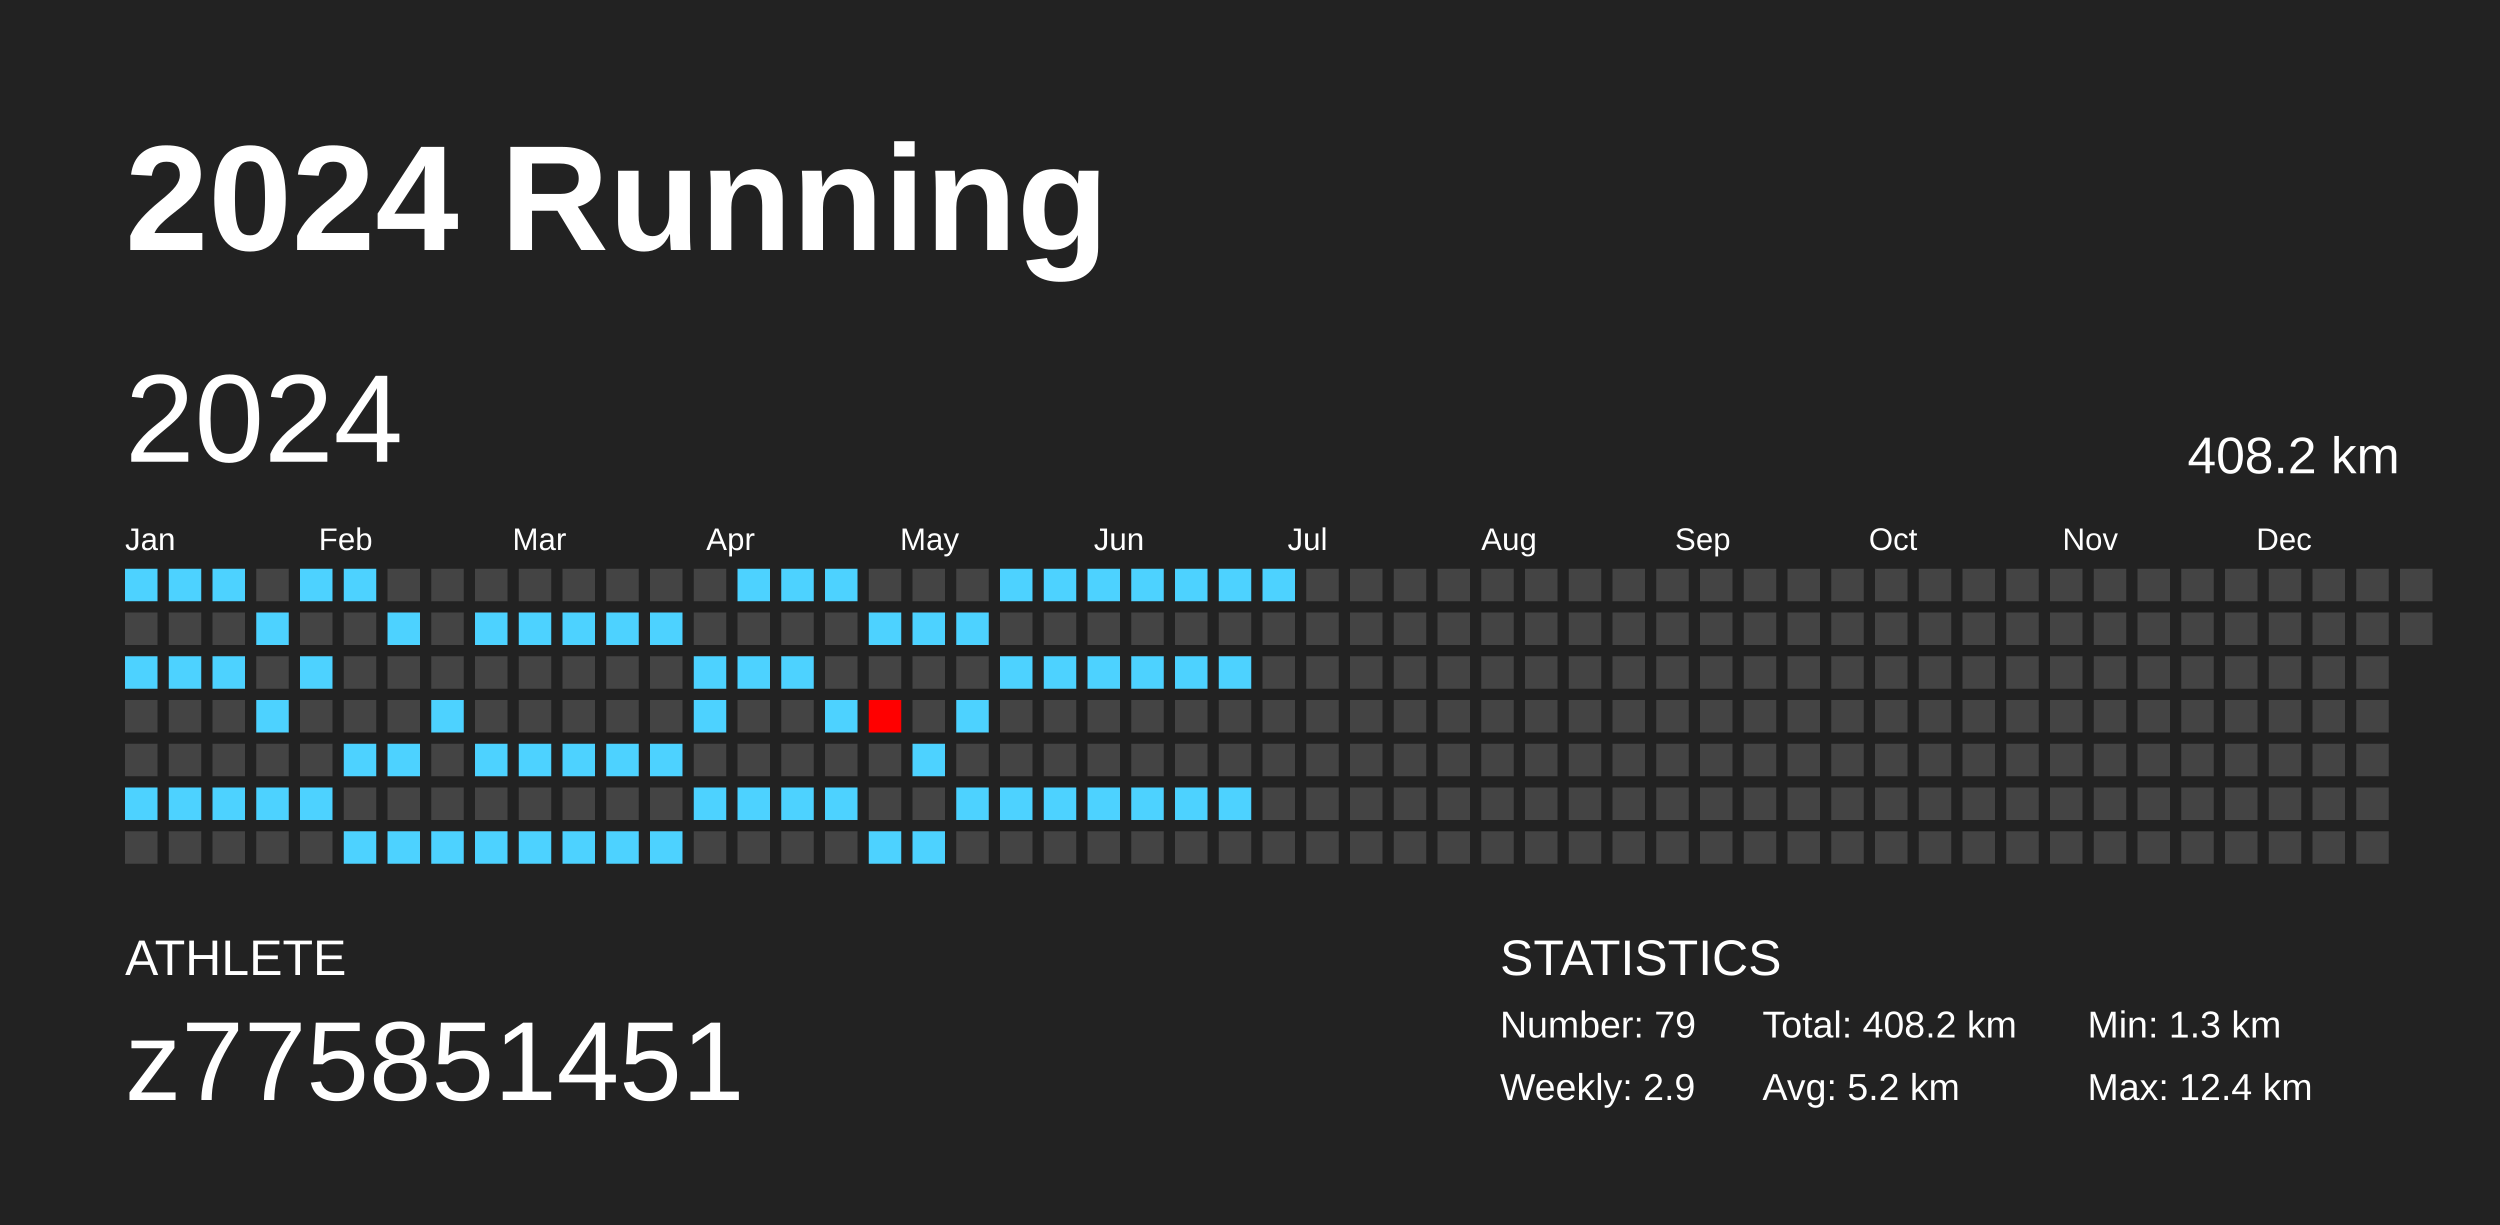
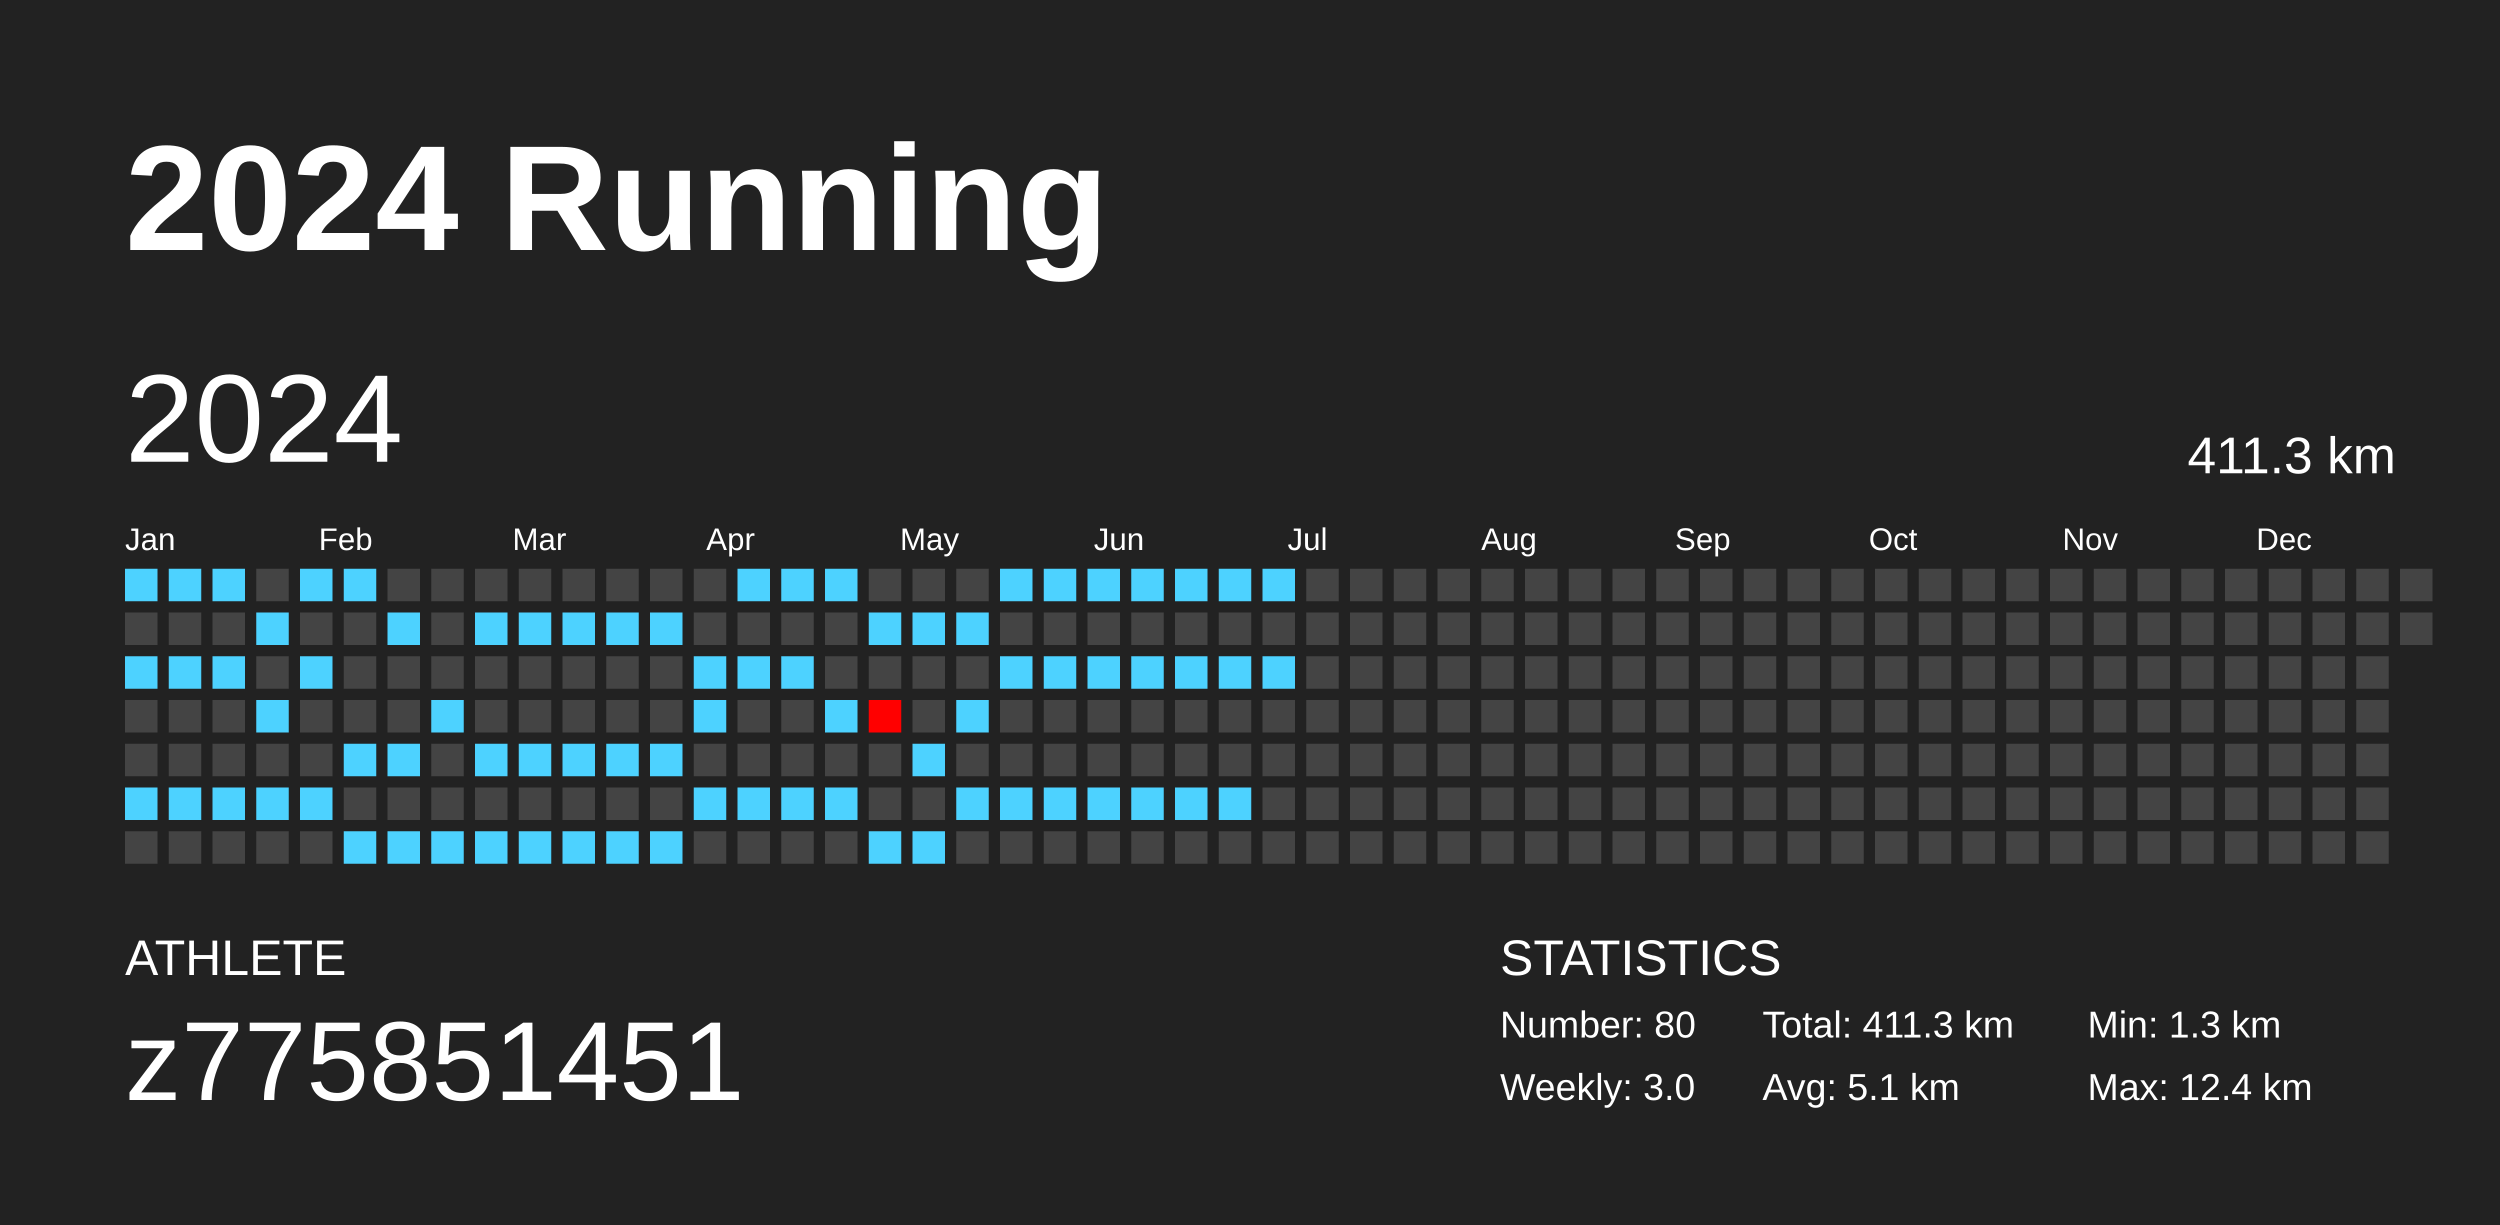
<svg xmlns="http://www.w3.org/2000/svg" baseProfile="full" height="98mm" version="1.1" viewBox="0,0,200,98" width="200mm">
  <defs />
  <rect fill="#222222" height="98" width="200" x="0" y="0" />
  <text fill="#FFFFFF" style="font-size:12px; font-family:Arial; font-weight:bold;" x="10" y="20">2024 Running</text>
  <text fill="#FFFFFF" style="font-size:4px; font-family:Arial" x="10" y="78">ATHLETE</text>
  <text fill="#FFFFFF" style="font-size:9px; font-family:Arial" x="10" y="88">z775851451</text>
  <text fill="#FFFFFF" style="font-size:4px; font-family:Arial" x="120" y="78">STATISTICS</text>
-   <text fill="#FFFFFF" style="font-size:3px; font-family:Arial" x="120" y="83">Number: 79</text>
-   <text fill="#FFFFFF" style="font-size:3px; font-family:Arial" x="120" y="88">Weekly: 2.9</text>
-   <text fill="#FFFFFF" style="font-size:3px; font-family:Arial" x="141" y="83">Total: 408.2 km</text>
-   <text fill="#FFFFFF" style="font-size:3px; font-family:Arial" x="141" y="88">Avg: 5.2 km</text>
+   <text fill="#FFFFFF" style="font-size:3px; font-family:Arial" x="120" y="83">Number: 80</text>
+   <text fill="#FFFFFF" style="font-size:3px; font-family:Arial" x="120" y="88">Weekly: 3.0</text>
+   <text fill="#FFFFFF" style="font-size:3px; font-family:Arial" x="141" y="83">Total: 411.3 km</text>
+   <text fill="#FFFFFF" style="font-size:3px; font-family:Arial" x="141" y="88">Avg: 5.1 km</text>
  <text fill="#FFFFFF" style="font-size:3px; font-family:Arial" x="167" y="83">Min: 1.3 km</text>
  <text fill="#FFFFFF" style="font-size:3px; font-family:Arial" x="167" y="88">Max: 12.4 km</text>
  <text dominant-baseline="hanging" fill="#FFFFFF" style="font-size:10.0px; font-family:Arial;" x="10" y="30">2024</text>
-   <text dominant-baseline="hanging" fill="#FFFFFF" style="font-size:4.125px; font-family:Arial;" x="175" y="35">408.2 km</text>
+   <text dominant-baseline="hanging" fill="#FFFFFF" style="font-size:4.125px; font-family:Arial;" x="175" y="35">411.3 km</text>
  <text fill="#FFFFFF" style="font-size:2.5px; font-family:Arial" x="10.0" y="44">Jan</text>
  <text fill="#FFFFFF" style="font-size:2.5px; font-family:Arial" x="25.5" y="44">Feb</text>
  <text fill="#FFFFFF" style="font-size:2.5px; font-family:Arial" x="41.0" y="44">Mar</text>
  <text fill="#FFFFFF" style="font-size:2.5px; font-family:Arial" x="56.5" y="44">Apr</text>
  <text fill="#FFFFFF" style="font-size:2.5px; font-family:Arial" x="72.0" y="44">May</text>
  <text fill="#FFFFFF" style="font-size:2.5px; font-family:Arial" x="87.5" y="44">Jun</text>
  <text fill="#FFFFFF" style="font-size:2.5px; font-family:Arial" x="103.0" y="44">Jul</text>
  <text fill="#FFFFFF" style="font-size:2.5px; font-family:Arial" x="118.5" y="44">Aug</text>
  <text fill="#FFFFFF" style="font-size:2.5px; font-family:Arial" x="134.0" y="44">Sep</text>
  <text fill="#FFFFFF" style="font-size:2.5px; font-family:Arial" x="149.5" y="44">Oct</text>
  <text fill="#FFFFFF" style="font-size:2.5px; font-family:Arial" x="165.0" y="44">Nov</text>
  <text fill="#FFFFFF" style="font-size:2.5px; font-family:Arial" x="180.5" y="44">Dec</text>
  <rect fill="#4dd2ff" height="2.6" width="2.6" x="10.0" y="45.5" />
  <rect fill="#444444" height="2.6" width="2.6" x="10.0" y="49.0" />
  <rect fill="#4dd2ff" height="2.6" width="2.6" x="10.0" y="52.5" />
  <rect fill="#444444" height="2.6" width="2.6" x="10.0" y="56.0" />
  <rect fill="#444444" height="2.6" width="2.6" x="10.0" y="59.5" />
  <rect fill="#4dd2ff" height="2.6" width="2.6" x="10.0" y="63.0" />
  <rect fill="#444444" height="2.6" width="2.6" x="10.0" y="66.5" />
  <rect fill="#4dd2ff" height="2.6" width="2.6" x="13.5" y="45.5" />
  <rect fill="#444444" height="2.6" width="2.6" x="13.5" y="49.0" />
  <rect fill="#4dd2ff" height="2.6" width="2.6" x="13.5" y="52.5" />
  <rect fill="#444444" height="2.6" width="2.6" x="13.5" y="56.0" />
  <rect fill="#444444" height="2.6" width="2.6" x="13.5" y="59.5" />
  <rect fill="#4dd2ff" height="2.6" width="2.6" x="13.5" y="63.0" />
  <rect fill="#444444" height="2.6" width="2.6" x="13.5" y="66.5" />
  <rect fill="#4dd2ff" height="2.6" width="2.6" x="17.0" y="45.5" />
  <rect fill="#444444" height="2.6" width="2.6" x="17.0" y="49.0" />
  <rect fill="#4dd2ff" height="2.6" width="2.6" x="17.0" y="52.5" />
  <rect fill="#444444" height="2.6" width="2.6" x="17.0" y="56.0" />
  <rect fill="#444444" height="2.6" width="2.6" x="17.0" y="59.5" />
  <rect fill="#4dd2ff" height="2.6" width="2.6" x="17.0" y="63.0" />
  <rect fill="#444444" height="2.6" width="2.6" x="17.0" y="66.5" />
  <rect fill="#444444" height="2.6" width="2.6" x="20.5" y="45.5" />
  <rect fill="#4dd2ff" height="2.6" width="2.6" x="20.5" y="49.0" />
  <rect fill="#444444" height="2.6" width="2.6" x="20.5" y="52.5" />
  <rect fill="#4dd2ff" height="2.6" width="2.6" x="20.5" y="56.0" />
  <rect fill="#444444" height="2.6" width="2.6" x="20.5" y="59.5" />
  <rect fill="#4dd2ff" height="2.6" width="2.6" x="20.5" y="63.0" />
  <rect fill="#444444" height="2.6" width="2.6" x="20.5" y="66.5" />
  <rect fill="#4dd2ff" height="2.6" width="2.6" x="24.0" y="45.5" />
  <rect fill="#444444" height="2.6" width="2.6" x="24.0" y="49.0" />
  <rect fill="#4dd2ff" height="2.6" width="2.6" x="24.0" y="52.5" />
  <rect fill="#444444" height="2.6" width="2.6" x="24.0" y="56.0" />
  <rect fill="#444444" height="2.6" width="2.6" x="24.0" y="59.5" />
  <rect fill="#4dd2ff" height="2.6" width="2.6" x="24.0" y="63.0" />
  <rect fill="#444444" height="2.6" width="2.6" x="24.0" y="66.5" />
  <rect fill="#4dd2ff" height="2.6" width="2.6" x="27.5" y="45.5" />
  <rect fill="#444444" height="2.6" width="2.6" x="27.5" y="49.0" />
  <rect fill="#444444" height="2.6" width="2.6" x="27.5" y="52.5" />
  <rect fill="#444444" height="2.6" width="2.6" x="27.5" y="56.0" />
  <rect fill="#4dd2ff" height="2.6" width="2.6" x="27.5" y="59.5" />
  <rect fill="#444444" height="2.6" width="2.6" x="27.5" y="63.0" />
  <rect fill="#4dd2ff" height="2.6" width="2.6" x="27.5" y="66.5" />
  <rect fill="#444444" height="2.6" width="2.6" x="31.0" y="45.5" />
  <rect fill="#4dd2ff" height="2.6" width="2.6" x="31.0" y="49.0" />
  <rect fill="#444444" height="2.6" width="2.6" x="31.0" y="52.5" />
  <rect fill="#444444" height="2.6" width="2.6" x="31.0" y="56.0" />
  <rect fill="#4dd2ff" height="2.6" width="2.6" x="31.0" y="59.5" />
  <rect fill="#444444" height="2.6" width="2.6" x="31.0" y="63.0" />
  <rect fill="#4dd2ff" height="2.6" width="2.6" x="31.0" y="66.5" />
  <rect fill="#444444" height="2.6" width="2.6" x="34.5" y="45.5" />
  <rect fill="#444444" height="2.6" width="2.6" x="34.5" y="49.0" />
  <rect fill="#444444" height="2.6" width="2.6" x="34.5" y="52.5" />
  <rect fill="#4dd2ff" height="2.6" width="2.6" x="34.5" y="56.0" />
  <rect fill="#444444" height="2.6" width="2.6" x="34.5" y="59.5" />
  <rect fill="#444444" height="2.6" width="2.6" x="34.5" y="63.0" />
  <rect fill="#4dd2ff" height="2.6" width="2.6" x="34.5" y="66.5" />
  <rect fill="#444444" height="2.6" width="2.6" x="38.0" y="45.5" />
  <rect fill="#4dd2ff" height="2.6" width="2.6" x="38.0" y="49.0" />
  <rect fill="#444444" height="2.6" width="2.6" x="38.0" y="52.5" />
  <rect fill="#444444" height="2.6" width="2.6" x="38.0" y="56.0" />
  <rect fill="#4dd2ff" height="2.6" width="2.6" x="38.0" y="59.5" />
  <rect fill="#444444" height="2.6" width="2.6" x="38.0" y="63.0" />
  <rect fill="#4dd2ff" height="2.6" width="2.6" x="38.0" y="66.5" />
  <rect fill="#444444" height="2.6" width="2.6" x="41.5" y="45.5" />
  <rect fill="#4dd2ff" height="2.6" width="2.6" x="41.5" y="49.0" />
  <rect fill="#444444" height="2.6" width="2.6" x="41.5" y="52.5" />
  <rect fill="#444444" height="2.6" width="2.6" x="41.5" y="56.0" />
  <rect fill="#4dd2ff" height="2.6" width="2.6" x="41.5" y="59.5" />
  <rect fill="#444444" height="2.6" width="2.6" x="41.5" y="63.0" />
  <rect fill="#4dd2ff" height="2.6" width="2.6" x="41.5" y="66.5" />
  <rect fill="#444444" height="2.6" width="2.6" x="45.0" y="45.5" />
  <rect fill="#4dd2ff" height="2.6" width="2.6" x="45.0" y="49.0" />
  <rect fill="#444444" height="2.6" width="2.6" x="45.0" y="52.5" />
  <rect fill="#444444" height="2.6" width="2.6" x="45.0" y="56.0" />
  <rect fill="#4dd2ff" height="2.6" width="2.6" x="45.0" y="59.5" />
  <rect fill="#444444" height="2.6" width="2.6" x="45.0" y="63.0" />
  <rect fill="#4dd2ff" height="2.6" width="2.6" x="45.0" y="66.5" />
  <rect fill="#444444" height="2.6" width="2.6" x="48.5" y="45.5" />
  <rect fill="#4dd2ff" height="2.6" width="2.6" x="48.5" y="49.0" />
  <rect fill="#444444" height="2.6" width="2.6" x="48.5" y="52.5" />
  <rect fill="#444444" height="2.6" width="2.6" x="48.5" y="56.0" />
  <rect fill="#4dd2ff" height="2.6" width="2.6" x="48.5" y="59.5" />
  <rect fill="#444444" height="2.6" width="2.6" x="48.5" y="63.0" />
  <rect fill="#4dd2ff" height="2.6" width="2.6" x="48.5" y="66.5" />
  <rect fill="#444444" height="2.6" width="2.6" x="52.0" y="45.5" />
  <rect fill="#4dd2ff" height="2.6" width="2.6" x="52.0" y="49.0" />
  <rect fill="#444444" height="2.6" width="2.6" x="52.0" y="52.5" />
  <rect fill="#444444" height="2.6" width="2.6" x="52.0" y="56.0" />
  <rect fill="#4dd2ff" height="2.6" width="2.6" x="52.0" y="59.5" />
  <rect fill="#444444" height="2.6" width="2.6" x="52.0" y="63.0" />
  <rect fill="#4dd2ff" height="2.6" width="2.6" x="52.0" y="66.5" />
  <rect fill="#444444" height="2.6" width="2.6" x="55.5" y="45.5" />
  <rect fill="#444444" height="2.6" width="2.6" x="55.5" y="49.0" />
  <rect fill="#4dd2ff" height="2.6" width="2.6" x="55.5" y="52.5" />
  <rect fill="#4dd2ff" height="2.6" width="2.6" x="55.5" y="56.0" />
  <rect fill="#444444" height="2.6" width="2.6" x="55.5" y="59.5" />
  <rect fill="#4dd2ff" height="2.6" width="2.6" x="55.5" y="63.0" />
  <rect fill="#444444" height="2.6" width="2.6" x="55.5" y="66.5" />
  <rect fill="#4dd2ff" height="2.6" width="2.6" x="59.0" y="45.5" />
  <rect fill="#444444" height="2.6" width="2.6" x="59.0" y="49.0" />
  <rect fill="#4dd2ff" height="2.6" width="2.6" x="59.0" y="52.5" />
  <rect fill="#444444" height="2.6" width="2.6" x="59.0" y="56.0" />
  <rect fill="#444444" height="2.6" width="2.6" x="59.0" y="59.5" />
  <rect fill="#4dd2ff" height="2.6" width="2.6" x="59.0" y="63.0" />
  <rect fill="#444444" height="2.6" width="2.6" x="59.0" y="66.5" />
  <rect fill="#4dd2ff" height="2.6" width="2.6" x="62.5" y="45.5" />
  <rect fill="#444444" height="2.6" width="2.6" x="62.5" y="49.0" />
  <rect fill="#4dd2ff" height="2.6" width="2.6" x="62.5" y="52.5" />
  <rect fill="#444444" height="2.6" width="2.6" x="62.5" y="56.0" />
  <rect fill="#444444" height="2.6" width="2.6" x="62.5" y="59.5" />
  <rect fill="#4dd2ff" height="2.6" width="2.6" x="62.5" y="63.0" />
  <rect fill="#444444" height="2.6" width="2.6" x="62.5" y="66.5" />
  <rect fill="#4dd2ff" height="2.6" width="2.6" x="66.0" y="45.5" />
  <rect fill="#444444" height="2.6" width="2.6" x="66.0" y="49.0" />
  <rect fill="#444444" height="2.6" width="2.6" x="66.0" y="52.5" />
  <rect fill="#4dd2ff" height="2.6" width="2.6" x="66.0" y="56.0" />
  <rect fill="#444444" height="2.6" width="2.6" x="66.0" y="59.5" />
  <rect fill="#4dd2ff" height="2.6" width="2.6" x="66.0" y="63.0" />
  <rect fill="#444444" height="2.6" width="2.6" x="66.0" y="66.5" />
  <rect fill="#444444" height="2.6" width="2.6" x="69.5" y="45.5" />
  <rect fill="#4dd2ff" height="2.6" width="2.6" x="69.5" y="49.0" />
  <rect fill="#444444" height="2.6" width="2.6" x="69.5" y="52.5" />
  <rect fill="#ff0000" height="2.6" width="2.6" x="69.5" y="56.0" />
  <rect fill="#444444" height="2.6" width="2.6" x="69.5" y="59.5" />
  <rect fill="#444444" height="2.6" width="2.6" x="69.5" y="63.0" />
  <rect fill="#4dd2ff" height="2.6" width="2.6" x="69.5" y="66.5" />
  <rect fill="#444444" height="2.6" width="2.6" x="73.0" y="45.5" />
  <rect fill="#4dd2ff" height="2.6" width="2.6" x="73.0" y="49.0" />
  <rect fill="#444444" height="2.6" width="2.6" x="73.0" y="52.5" />
  <rect fill="#444444" height="2.6" width="2.6" x="73.0" y="56.0" />
  <rect fill="#4dd2ff" height="2.6" width="2.6" x="73.0" y="59.5" />
  <rect fill="#444444" height="2.6" width="2.6" x="73.0" y="63.0" />
  <rect fill="#4dd2ff" height="2.6" width="2.6" x="73.0" y="66.5" />
  <rect fill="#444444" height="2.6" width="2.6" x="76.5" y="45.5" />
  <rect fill="#4dd2ff" height="2.6" width="2.6" x="76.5" y="49.0" />
  <rect fill="#444444" height="2.6" width="2.6" x="76.5" y="52.5" />
  <rect fill="#4dd2ff" height="2.6" width="2.6" x="76.5" y="56.0" />
  <rect fill="#444444" height="2.6" width="2.6" x="76.5" y="59.5" />
  <rect fill="#4dd2ff" height="2.6" width="2.6" x="76.5" y="63.0" />
  <rect fill="#444444" height="2.6" width="2.6" x="76.5" y="66.5" />
  <rect fill="#4dd2ff" height="2.6" width="2.6" x="80.0" y="45.5" />
  <rect fill="#444444" height="2.6" width="2.6" x="80.0" y="49.0" />
  <rect fill="#4dd2ff" height="2.6" width="2.6" x="80.0" y="52.5" />
  <rect fill="#444444" height="2.6" width="2.6" x="80.0" y="56.0" />
  <rect fill="#444444" height="2.6" width="2.6" x="80.0" y="59.5" />
  <rect fill="#4dd2ff" height="2.6" width="2.6" x="80.0" y="63.0" />
  <rect fill="#444444" height="2.6" width="2.6" x="80.0" y="66.5" />
  <rect fill="#4dd2ff" height="2.6" width="2.6" x="83.5" y="45.5" />
  <rect fill="#444444" height="2.6" width="2.6" x="83.5" y="49.0" />
  <rect fill="#4dd2ff" height="2.6" width="2.6" x="83.5" y="52.5" />
  <rect fill="#444444" height="2.6" width="2.6" x="83.5" y="56.0" />
  <rect fill="#444444" height="2.6" width="2.6" x="83.5" y="59.5" />
  <rect fill="#4dd2ff" height="2.6" width="2.6" x="83.5" y="63.0" />
  <rect fill="#444444" height="2.6" width="2.6" x="83.5" y="66.5" />
  <rect fill="#4dd2ff" height="2.6" width="2.6" x="87.0" y="45.5" />
  <rect fill="#444444" height="2.6" width="2.6" x="87.0" y="49.0" />
  <rect fill="#4dd2ff" height="2.6" width="2.6" x="87.0" y="52.5" />
  <rect fill="#444444" height="2.6" width="2.6" x="87.0" y="56.0" />
  <rect fill="#444444" height="2.6" width="2.6" x="87.0" y="59.5" />
  <rect fill="#4dd2ff" height="2.6" width="2.6" x="87.0" y="63.0" />
  <rect fill="#444444" height="2.6" width="2.6" x="87.0" y="66.5" />
  <rect fill="#4dd2ff" height="2.6" width="2.6" x="90.5" y="45.5" />
  <rect fill="#444444" height="2.6" width="2.6" x="90.5" y="49.0" />
  <rect fill="#4dd2ff" height="2.6" width="2.6" x="90.5" y="52.5" />
  <rect fill="#444444" height="2.6" width="2.6" x="90.5" y="56.0" />
  <rect fill="#444444" height="2.6" width="2.6" x="90.5" y="59.5" />
  <rect fill="#4dd2ff" height="2.6" width="2.6" x="90.5" y="63.0" />
  <rect fill="#444444" height="2.6" width="2.6" x="90.5" y="66.5" />
  <rect fill="#4dd2ff" height="2.6" width="2.6" x="94.0" y="45.5" />
  <rect fill="#444444" height="2.6" width="2.6" x="94.0" y="49.0" />
  <rect fill="#4dd2ff" height="2.6" width="2.6" x="94.0" y="52.5" />
  <rect fill="#444444" height="2.6" width="2.6" x="94.0" y="56.0" />
  <rect fill="#444444" height="2.6" width="2.6" x="94.0" y="59.5" />
  <rect fill="#4dd2ff" height="2.6" width="2.6" x="94.0" y="63.0" />
  <rect fill="#444444" height="2.6" width="2.6" x="94.0" y="66.5" />
  <rect fill="#4dd2ff" height="2.6" width="2.6" x="97.5" y="45.5" />
  <rect fill="#444444" height="2.6" width="2.6" x="97.5" y="49.0" />
  <rect fill="#4dd2ff" height="2.6" width="2.6" x="97.5" y="52.5" />
  <rect fill="#444444" height="2.6" width="2.6" x="97.5" y="56.0" />
  <rect fill="#444444" height="2.6" width="2.6" x="97.5" y="59.5" />
  <rect fill="#4dd2ff" height="2.6" width="2.6" x="97.5" y="63.0" />
  <rect fill="#444444" height="2.6" width="2.6" x="97.5" y="66.5" />
  <rect fill="#4dd2ff" height="2.6" width="2.6" x="101.0" y="45.5" />
  <rect fill="#444444" height="2.6" width="2.6" x="101.0" y="49.0" />
-   <rect fill="#444444" height="2.6" width="2.6" x="101.0" y="52.5" />
+   <rect fill="#4dd2ff" height="2.6" width="2.6" x="101.0" y="52.5" />
  <rect fill="#444444" height="2.6" width="2.6" x="101.0" y="56.0" />
  <rect fill="#444444" height="2.6" width="2.6" x="101.0" y="59.5" />
  <rect fill="#444444" height="2.6" width="2.6" x="101.0" y="63.0" />
  <rect fill="#444444" height="2.6" width="2.6" x="101.0" y="66.5" />
  <rect fill="#444444" height="2.6" width="2.6" x="104.5" y="45.5" />
  <rect fill="#444444" height="2.6" width="2.6" x="104.5" y="49.0" />
  <rect fill="#444444" height="2.6" width="2.6" x="104.5" y="52.5" />
  <rect fill="#444444" height="2.6" width="2.6" x="104.5" y="56.0" />
  <rect fill="#444444" height="2.6" width="2.6" x="104.5" y="59.5" />
  <rect fill="#444444" height="2.6" width="2.6" x="104.5" y="63.0" />
  <rect fill="#444444" height="2.6" width="2.6" x="104.5" y="66.5" />
  <rect fill="#444444" height="2.6" width="2.6" x="108.0" y="45.5" />
  <rect fill="#444444" height="2.6" width="2.6" x="108.0" y="49.0" />
  <rect fill="#444444" height="2.6" width="2.6" x="108.0" y="52.5" />
  <rect fill="#444444" height="2.6" width="2.6" x="108.0" y="56.0" />
  <rect fill="#444444" height="2.6" width="2.6" x="108.0" y="59.5" />
  <rect fill="#444444" height="2.6" width="2.6" x="108.0" y="63.0" />
  <rect fill="#444444" height="2.6" width="2.6" x="108.0" y="66.5" />
  <rect fill="#444444" height="2.6" width="2.6" x="111.5" y="45.5" />
  <rect fill="#444444" height="2.6" width="2.6" x="111.5" y="49.0" />
  <rect fill="#444444" height="2.6" width="2.6" x="111.5" y="52.5" />
  <rect fill="#444444" height="2.6" width="2.6" x="111.5" y="56.0" />
  <rect fill="#444444" height="2.6" width="2.6" x="111.5" y="59.5" />
  <rect fill="#444444" height="2.6" width="2.6" x="111.5" y="63.0" />
  <rect fill="#444444" height="2.6" width="2.6" x="111.5" y="66.5" />
  <rect fill="#444444" height="2.6" width="2.6" x="115.0" y="45.5" />
  <rect fill="#444444" height="2.6" width="2.6" x="115.0" y="49.0" />
  <rect fill="#444444" height="2.6" width="2.6" x="115.0" y="52.5" />
  <rect fill="#444444" height="2.6" width="2.6" x="115.0" y="56.0" />
  <rect fill="#444444" height="2.6" width="2.6" x="115.0" y="59.5" />
  <rect fill="#444444" height="2.6" width="2.6" x="115.0" y="63.0" />
  <rect fill="#444444" height="2.6" width="2.6" x="115.0" y="66.5" />
  <rect fill="#444444" height="2.6" width="2.6" x="118.5" y="45.5" />
  <rect fill="#444444" height="2.6" width="2.6" x="118.5" y="49.0" />
  <rect fill="#444444" height="2.6" width="2.6" x="118.5" y="52.5" />
  <rect fill="#444444" height="2.6" width="2.6" x="118.5" y="56.0" />
  <rect fill="#444444" height="2.6" width="2.6" x="118.5" y="59.5" />
  <rect fill="#444444" height="2.6" width="2.6" x="118.5" y="63.0" />
  <rect fill="#444444" height="2.6" width="2.6" x="118.5" y="66.5" />
  <rect fill="#444444" height="2.6" width="2.6" x="122.0" y="45.5" />
  <rect fill="#444444" height="2.6" width="2.6" x="122.0" y="49.0" />
  <rect fill="#444444" height="2.6" width="2.6" x="122.0" y="52.5" />
  <rect fill="#444444" height="2.6" width="2.6" x="122.0" y="56.0" />
  <rect fill="#444444" height="2.6" width="2.6" x="122.0" y="59.5" />
  <rect fill="#444444" height="2.6" width="2.6" x="122.0" y="63.0" />
  <rect fill="#444444" height="2.6" width="2.6" x="122.0" y="66.5" />
  <rect fill="#444444" height="2.6" width="2.6" x="125.5" y="45.5" />
  <rect fill="#444444" height="2.6" width="2.6" x="125.5" y="49.0" />
  <rect fill="#444444" height="2.6" width="2.6" x="125.5" y="52.5" />
  <rect fill="#444444" height="2.6" width="2.6" x="125.5" y="56.0" />
  <rect fill="#444444" height="2.6" width="2.6" x="125.5" y="59.5" />
  <rect fill="#444444" height="2.6" width="2.6" x="125.5" y="63.0" />
  <rect fill="#444444" height="2.6" width="2.6" x="125.5" y="66.5" />
  <rect fill="#444444" height="2.6" width="2.6" x="129.0" y="45.5" />
  <rect fill="#444444" height="2.6" width="2.6" x="129.0" y="49.0" />
  <rect fill="#444444" height="2.6" width="2.6" x="129.0" y="52.5" />
  <rect fill="#444444" height="2.6" width="2.6" x="129.0" y="56.0" />
  <rect fill="#444444" height="2.6" width="2.6" x="129.0" y="59.5" />
  <rect fill="#444444" height="2.6" width="2.6" x="129.0" y="63.0" />
  <rect fill="#444444" height="2.6" width="2.6" x="129.0" y="66.5" />
  <rect fill="#444444" height="2.6" width="2.6" x="132.5" y="45.5" />
  <rect fill="#444444" height="2.6" width="2.6" x="132.5" y="49.0" />
  <rect fill="#444444" height="2.6" width="2.6" x="132.5" y="52.5" />
  <rect fill="#444444" height="2.6" width="2.6" x="132.5" y="56.0" />
  <rect fill="#444444" height="2.6" width="2.6" x="132.5" y="59.5" />
  <rect fill="#444444" height="2.6" width="2.6" x="132.5" y="63.0" />
  <rect fill="#444444" height="2.6" width="2.6" x="132.5" y="66.5" />
  <rect fill="#444444" height="2.6" width="2.6" x="136.0" y="45.5" />
  <rect fill="#444444" height="2.6" width="2.6" x="136.0" y="49.0" />
  <rect fill="#444444" height="2.6" width="2.6" x="136.0" y="52.5" />
  <rect fill="#444444" height="2.6" width="2.6" x="136.0" y="56.0" />
  <rect fill="#444444" height="2.6" width="2.6" x="136.0" y="59.5" />
  <rect fill="#444444" height="2.6" width="2.6" x="136.0" y="63.0" />
  <rect fill="#444444" height="2.6" width="2.6" x="136.0" y="66.5" />
  <rect fill="#444444" height="2.6" width="2.6" x="139.5" y="45.5" />
  <rect fill="#444444" height="2.6" width="2.6" x="139.5" y="49.0" />
  <rect fill="#444444" height="2.6" width="2.6" x="139.5" y="52.5" />
  <rect fill="#444444" height="2.6" width="2.6" x="139.5" y="56.0" />
  <rect fill="#444444" height="2.6" width="2.6" x="139.5" y="59.5" />
  <rect fill="#444444" height="2.6" width="2.6" x="139.5" y="63.0" />
  <rect fill="#444444" height="2.6" width="2.6" x="139.5" y="66.5" />
  <rect fill="#444444" height="2.6" width="2.6" x="143.0" y="45.5" />
  <rect fill="#444444" height="2.6" width="2.6" x="143.0" y="49.0" />
  <rect fill="#444444" height="2.6" width="2.6" x="143.0" y="52.5" />
  <rect fill="#444444" height="2.6" width="2.6" x="143.0" y="56.0" />
  <rect fill="#444444" height="2.6" width="2.6" x="143.0" y="59.5" />
  <rect fill="#444444" height="2.6" width="2.6" x="143.0" y="63.0" />
  <rect fill="#444444" height="2.6" width="2.6" x="143.0" y="66.5" />
  <rect fill="#444444" height="2.6" width="2.6" x="146.5" y="45.5" />
  <rect fill="#444444" height="2.6" width="2.6" x="146.5" y="49.0" />
  <rect fill="#444444" height="2.6" width="2.6" x="146.5" y="52.5" />
  <rect fill="#444444" height="2.6" width="2.6" x="146.5" y="56.0" />
  <rect fill="#444444" height="2.6" width="2.6" x="146.5" y="59.5" />
  <rect fill="#444444" height="2.6" width="2.6" x="146.5" y="63.0" />
  <rect fill="#444444" height="2.6" width="2.6" x="146.5" y="66.5" />
  <rect fill="#444444" height="2.6" width="2.6" x="150.0" y="45.5" />
  <rect fill="#444444" height="2.6" width="2.6" x="150.0" y="49.0" />
  <rect fill="#444444" height="2.6" width="2.6" x="150.0" y="52.5" />
  <rect fill="#444444" height="2.6" width="2.6" x="150.0" y="56.0" />
  <rect fill="#444444" height="2.6" width="2.6" x="150.0" y="59.5" />
  <rect fill="#444444" height="2.6" width="2.6" x="150.0" y="63.0" />
  <rect fill="#444444" height="2.6" width="2.6" x="150.0" y="66.5" />
  <rect fill="#444444" height="2.6" width="2.6" x="153.5" y="45.5" />
  <rect fill="#444444" height="2.6" width="2.6" x="153.5" y="49.0" />
  <rect fill="#444444" height="2.6" width="2.6" x="153.5" y="52.5" />
  <rect fill="#444444" height="2.6" width="2.6" x="153.5" y="56.0" />
  <rect fill="#444444" height="2.6" width="2.6" x="153.5" y="59.5" />
  <rect fill="#444444" height="2.6" width="2.6" x="153.5" y="63.0" />
  <rect fill="#444444" height="2.6" width="2.6" x="153.5" y="66.5" />
  <rect fill="#444444" height="2.6" width="2.6" x="157.0" y="45.5" />
  <rect fill="#444444" height="2.6" width="2.6" x="157.0" y="49.0" />
  <rect fill="#444444" height="2.6" width="2.6" x="157.0" y="52.5" />
  <rect fill="#444444" height="2.6" width="2.6" x="157.0" y="56.0" />
  <rect fill="#444444" height="2.6" width="2.6" x="157.0" y="59.5" />
  <rect fill="#444444" height="2.6" width="2.6" x="157.0" y="63.0" />
  <rect fill="#444444" height="2.6" width="2.6" x="157.0" y="66.5" />
  <rect fill="#444444" height="2.6" width="2.6" x="160.5" y="45.5" />
  <rect fill="#444444" height="2.6" width="2.6" x="160.5" y="49.0" />
  <rect fill="#444444" height="2.6" width="2.6" x="160.5" y="52.5" />
  <rect fill="#444444" height="2.6" width="2.6" x="160.5" y="56.0" />
  <rect fill="#444444" height="2.6" width="2.6" x="160.5" y="59.5" />
  <rect fill="#444444" height="2.6" width="2.6" x="160.5" y="63.0" />
  <rect fill="#444444" height="2.6" width="2.6" x="160.5" y="66.5" />
  <rect fill="#444444" height="2.6" width="2.6" x="164.0" y="45.5" />
  <rect fill="#444444" height="2.6" width="2.6" x="164.0" y="49.0" />
  <rect fill="#444444" height="2.6" width="2.6" x="164.0" y="52.5" />
  <rect fill="#444444" height="2.6" width="2.6" x="164.0" y="56.0" />
  <rect fill="#444444" height="2.6" width="2.6" x="164.0" y="59.5" />
  <rect fill="#444444" height="2.6" width="2.6" x="164.0" y="63.0" />
  <rect fill="#444444" height="2.6" width="2.6" x="164.0" y="66.5" />
  <rect fill="#444444" height="2.6" width="2.6" x="167.5" y="45.5" />
  <rect fill="#444444" height="2.6" width="2.6" x="167.5" y="49.0" />
  <rect fill="#444444" height="2.6" width="2.6" x="167.5" y="52.5" />
  <rect fill="#444444" height="2.6" width="2.6" x="167.5" y="56.0" />
  <rect fill="#444444" height="2.6" width="2.6" x="167.5" y="59.5" />
  <rect fill="#444444" height="2.6" width="2.6" x="167.5" y="63.0" />
  <rect fill="#444444" height="2.6" width="2.6" x="167.5" y="66.5" />
  <rect fill="#444444" height="2.6" width="2.6" x="171.0" y="45.5" />
  <rect fill="#444444" height="2.6" width="2.6" x="171.0" y="49.0" />
  <rect fill="#444444" height="2.6" width="2.6" x="171.0" y="52.5" />
  <rect fill="#444444" height="2.6" width="2.6" x="171.0" y="56.0" />
  <rect fill="#444444" height="2.6" width="2.6" x="171.0" y="59.5" />
  <rect fill="#444444" height="2.6" width="2.6" x="171.0" y="63.0" />
  <rect fill="#444444" height="2.6" width="2.6" x="171.0" y="66.5" />
  <rect fill="#444444" height="2.6" width="2.6" x="174.5" y="45.5" />
  <rect fill="#444444" height="2.6" width="2.6" x="174.5" y="49.0" />
  <rect fill="#444444" height="2.6" width="2.6" x="174.5" y="52.5" />
  <rect fill="#444444" height="2.6" width="2.6" x="174.5" y="56.0" />
  <rect fill="#444444" height="2.6" width="2.6" x="174.5" y="59.5" />
  <rect fill="#444444" height="2.6" width="2.6" x="174.5" y="63.0" />
  <rect fill="#444444" height="2.6" width="2.6" x="174.5" y="66.5" />
  <rect fill="#444444" height="2.6" width="2.6" x="178.0" y="45.5" />
  <rect fill="#444444" height="2.6" width="2.6" x="178.0" y="49.0" />
  <rect fill="#444444" height="2.6" width="2.6" x="178.0" y="52.5" />
  <rect fill="#444444" height="2.6" width="2.6" x="178.0" y="56.0" />
  <rect fill="#444444" height="2.6" width="2.6" x="178.0" y="59.5" />
  <rect fill="#444444" height="2.6" width="2.6" x="178.0" y="63.0" />
  <rect fill="#444444" height="2.6" width="2.6" x="178.0" y="66.5" />
  <rect fill="#444444" height="2.6" width="2.6" x="181.5" y="45.5" />
  <rect fill="#444444" height="2.6" width="2.6" x="181.5" y="49.0" />
  <rect fill="#444444" height="2.6" width="2.6" x="181.5" y="52.5" />
  <rect fill="#444444" height="2.6" width="2.6" x="181.5" y="56.0" />
  <rect fill="#444444" height="2.6" width="2.6" x="181.5" y="59.5" />
  <rect fill="#444444" height="2.6" width="2.6" x="181.5" y="63.0" />
  <rect fill="#444444" height="2.6" width="2.6" x="181.5" y="66.5" />
  <rect fill="#444444" height="2.6" width="2.6" x="185.0" y="45.5" />
  <rect fill="#444444" height="2.6" width="2.6" x="185.0" y="49.0" />
  <rect fill="#444444" height="2.6" width="2.6" x="185.0" y="52.5" />
  <rect fill="#444444" height="2.6" width="2.6" x="185.0" y="56.0" />
  <rect fill="#444444" height="2.6" width="2.6" x="185.0" y="59.5" />
  <rect fill="#444444" height="2.6" width="2.6" x="185.0" y="63.0" />
  <rect fill="#444444" height="2.6" width="2.6" x="185.0" y="66.5" />
  <rect fill="#444444" height="2.6" width="2.6" x="188.5" y="45.5" />
  <rect fill="#444444" height="2.6" width="2.6" x="188.5" y="49.0" />
  <rect fill="#444444" height="2.6" width="2.6" x="188.5" y="52.5" />
  <rect fill="#444444" height="2.6" width="2.6" x="188.5" y="56.0" />
  <rect fill="#444444" height="2.6" width="2.6" x="188.5" y="59.5" />
  <rect fill="#444444" height="2.6" width="2.6" x="188.5" y="63.0" />
  <rect fill="#444444" height="2.6" width="2.6" x="188.5" y="66.5" />
  <rect fill="#444444" height="2.6" width="2.6" x="192.0" y="45.5" />
  <rect fill="#444444" height="2.6" width="2.6" x="192.0" y="49.0" />
</svg>
